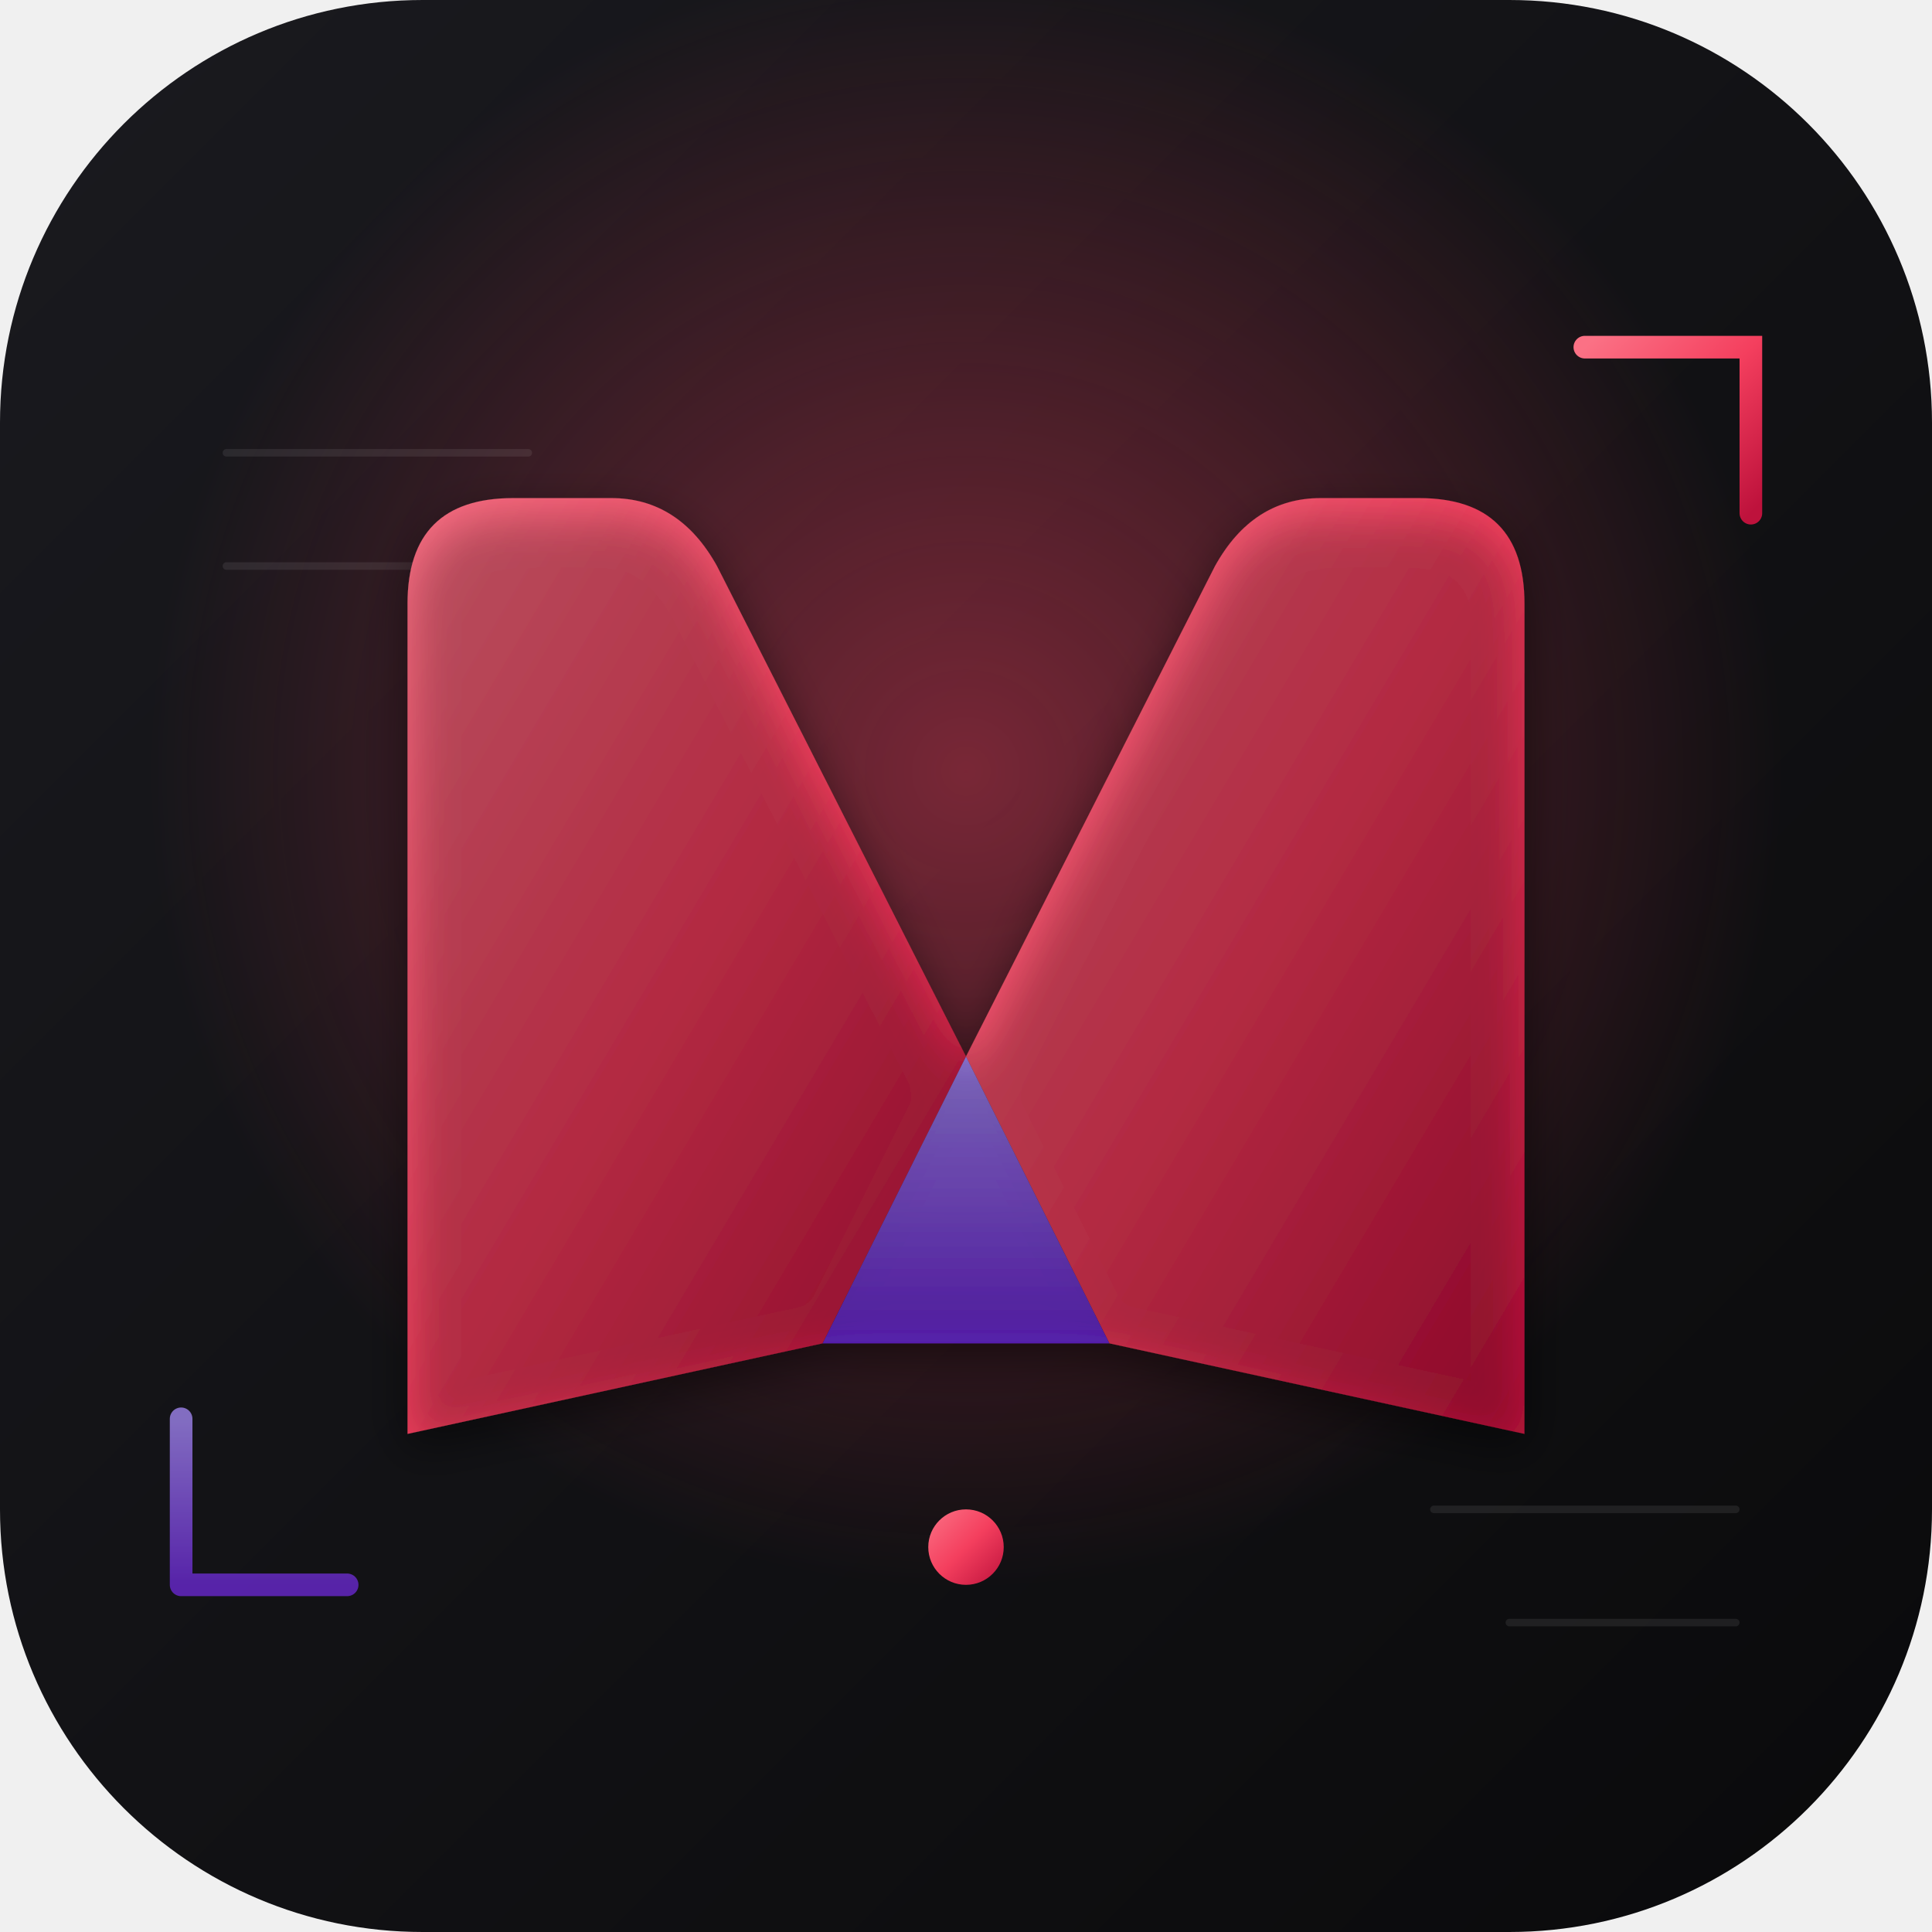
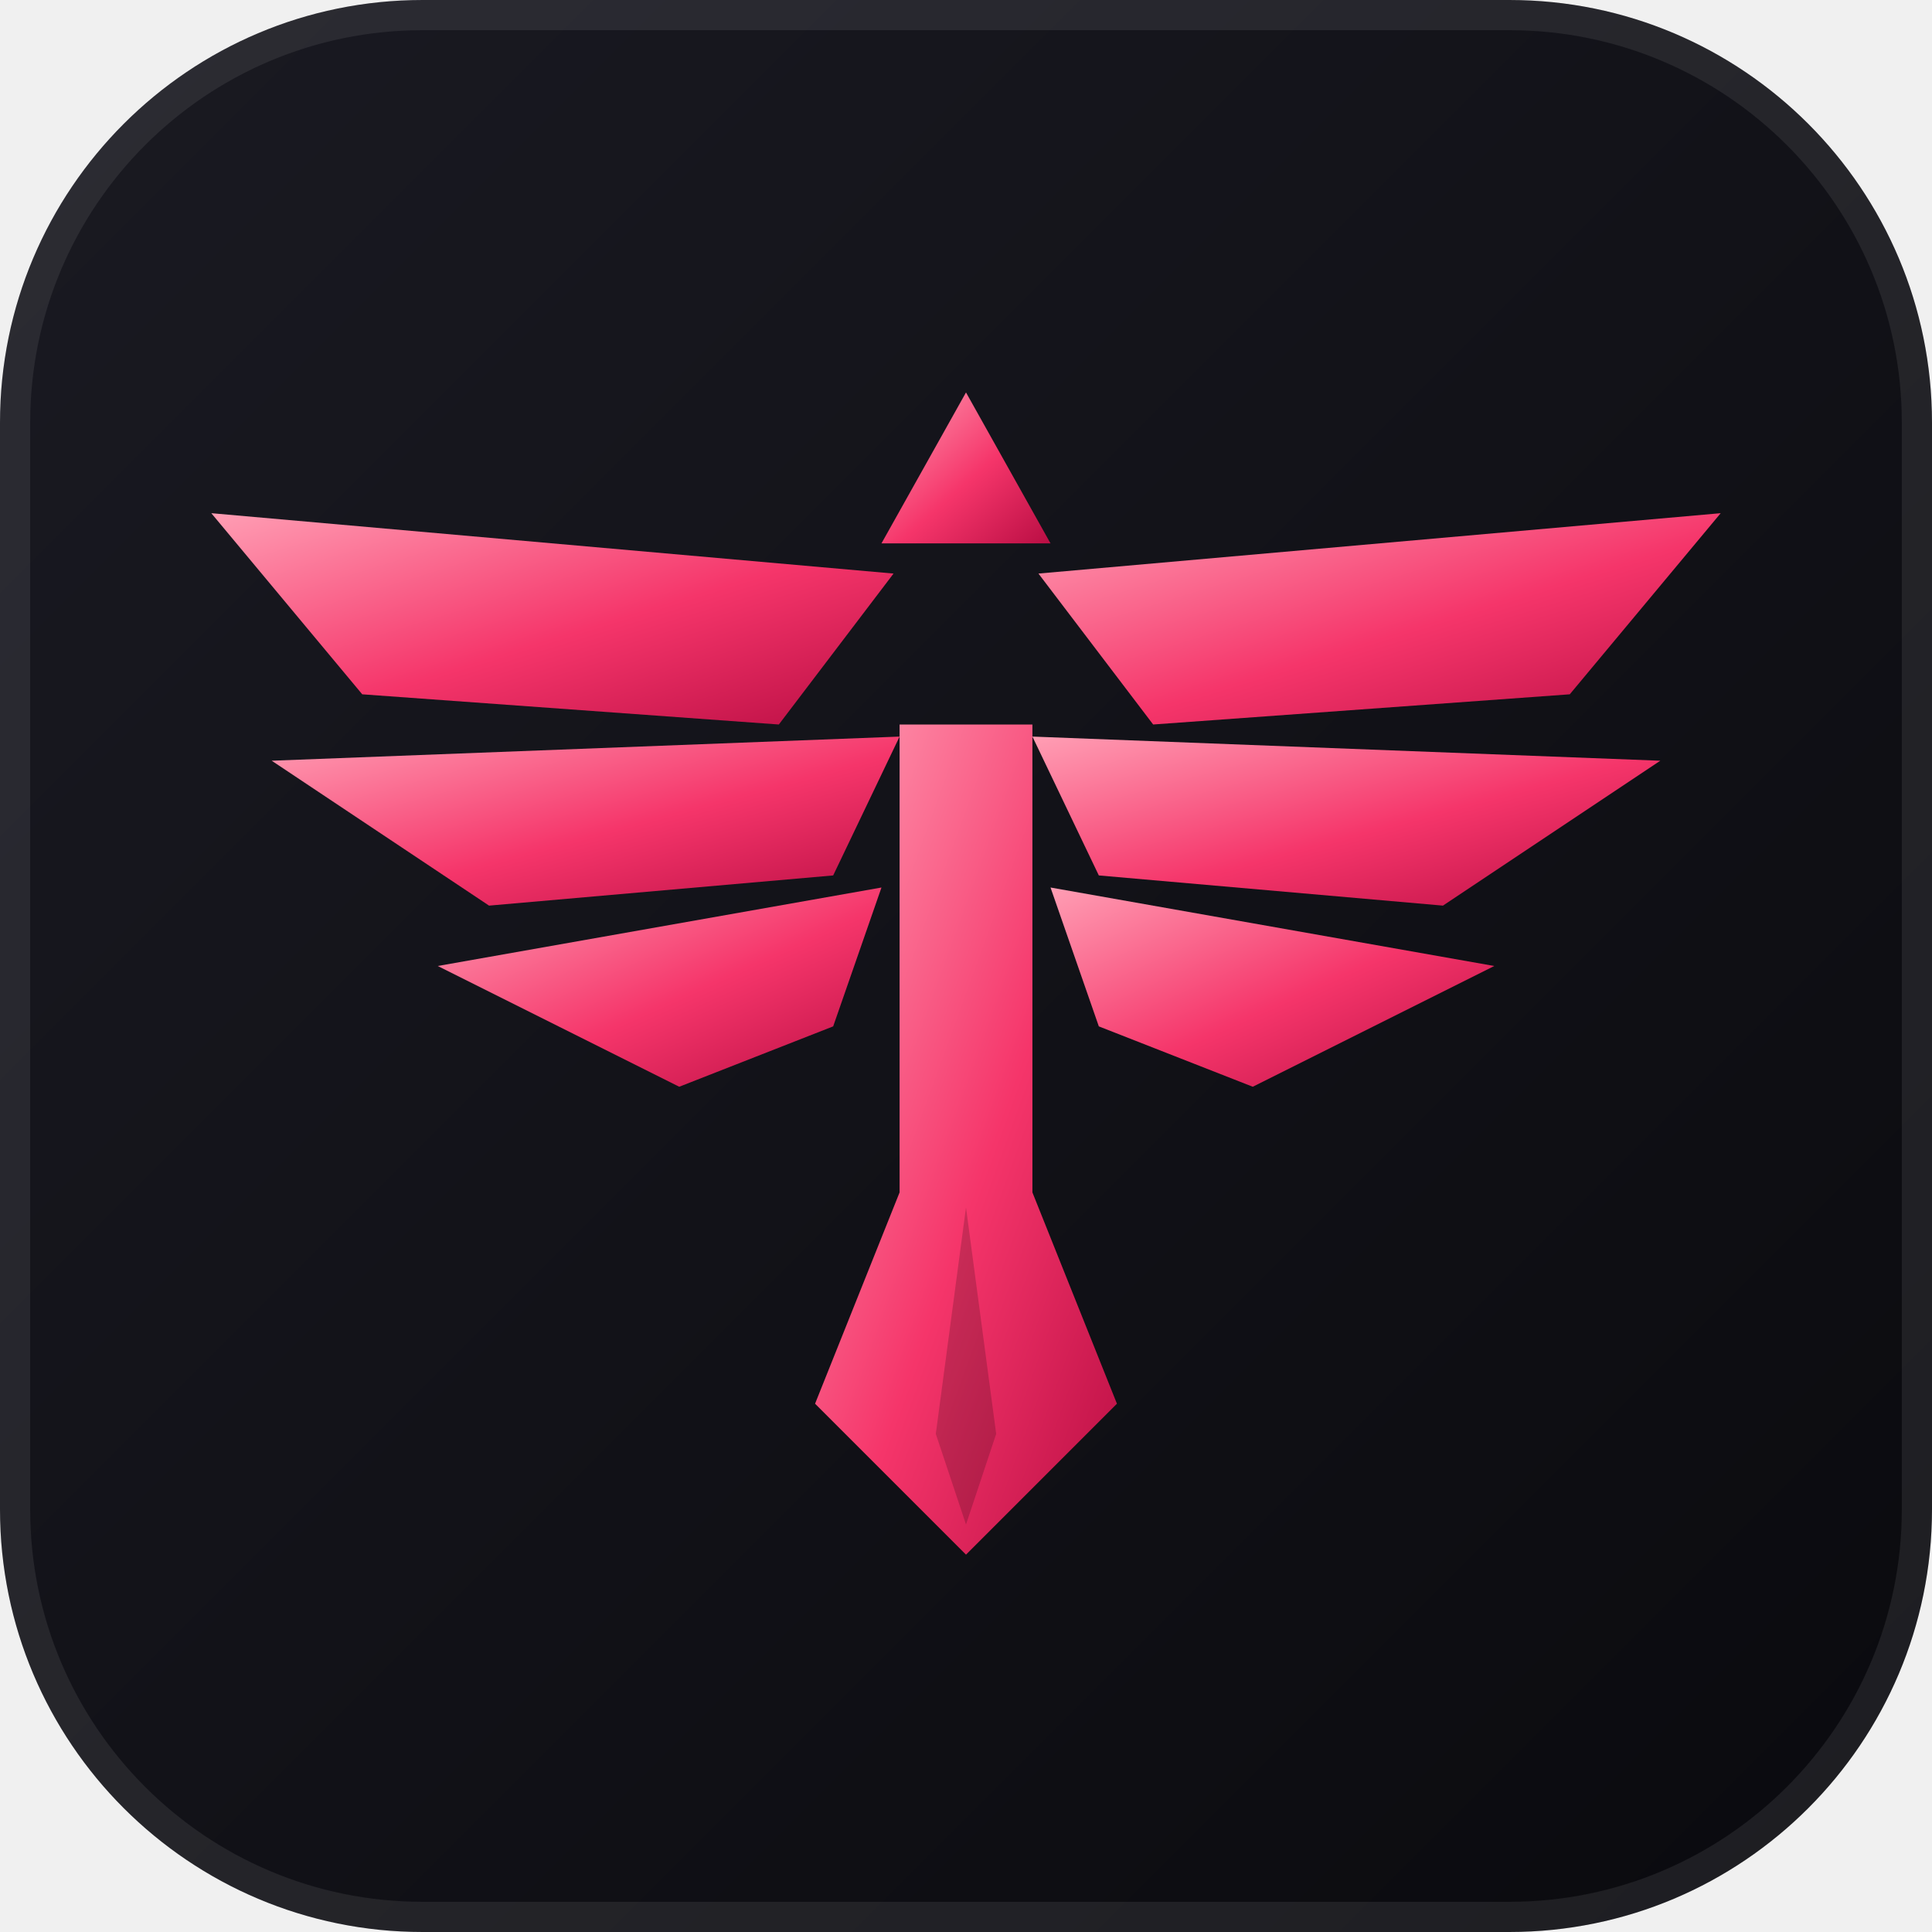
- <svg xmlns="http://www.w3.org/2000/svg" viewBox="0 0 512 512" role="img" aria-label="MoesMan">
+ <svg xmlns="http://www.w3.org/2000/svg" viewBox="0 0 64 64" role="img" aria-label="MoesMan">
  <defs>
    <linearGradient id="bg" x1="0" y1="0" x2="1" y2="1">
-       <stop offset="0%" stop-color="#1a1a1f" />
-       <stop offset="100%" stop-color="#0a0a0b" />
+       <stop offset="0%" stop-color="#1a1a22" />
+       <stop offset="100%" stop-color="#0a0a0e" />
    </linearGradient>
    <linearGradient id="brand" x1="0" y1="0" x2="1" y2="1">
-       <stop offset="0%" stop-color="#fb7185" />
-       <stop offset="50%" stop-color="#f43f5e" />
-       <stop offset="100%" stop-color="#be123c" />
+       <stop offset="0%" stop-color="#ff9eb4" />
+       <stop offset="55%" stop-color="#f5356a" />
+       <stop offset="100%" stop-color="#ba0e44" />
    </linearGradient>
-     <linearGradient id="accent" x1="0" y1="0" x2="0" y2="1">
-       <stop offset="0%" stop-color="#a78bfa" />
-       <stop offset="100%" stop-color="#6d28d9" />
-     </linearGradient>
-     <radialGradient id="glow" cx="0.5" cy="0.4" r="0.6">
-       <stop offset="0%" stop-color="#f43f5e" stop-opacity="0.45" />
-       <stop offset="70%" stop-color="#f43f5e" stop-opacity="0" />
-     </radialGradient>
-     <filter id="innerShadow" x="-50%" y="-50%" width="200%" height="200%">
-       <feGaussianBlur in="SourceAlpha" stdDeviation="6" result="blur" />
-       <feOffset in="blur" dx="0" dy="4" result="offsetBlur" />
-       <feFlood flood-color="#000" flood-opacity="0.5" />
-       <feComposite in2="offsetBlur" operator="in" />
-       <feComposite in2="SourceGraphic" operator="over" />
-     </filter>
  </defs>
-   <rect width="512" height="512" rx="112" fill="url(#bg)" />
-   <rect width="512" height="512" rx="112" fill="url(#glow)" />
-   <g opacity="0.08" stroke="#ffffff" stroke-linecap="round">
-     <line x1="60" y1="120" x2="140" y2="120" stroke-width="2" />
-     <line x1="60" y1="150" x2="110" y2="150" stroke-width="2" />
-     <line x1="380" y1="400" x2="460" y2="400" stroke-width="2" />
-     <line x1="400" y1="430" x2="460" y2="430" stroke-width="2" />
+   <rect width="64" height="64" rx="14" fill="url(#bg)" />
+   <rect x="0.5" y="0.5" width="63" height="63" rx="13.5" fill="none" stroke="rgba(255,255,255,0.08)" />
+   <g fill="url(#brand)">
+     <path d="M32 13 L29.2 18 L34.8 18 Z" />
+     <path d="M34.4 19 L57 17 L52 23 L38.2 24 Z" />
+     <path d="M34.2 24.4 L55 25.2 L47.8 30 L36.4 29 Z" />
+     <path d="M34.8 29.4 L49.5 32 L41.5 36 L36.4 34 Z" />
+     <path d="M29.6 19 L7 17 L12 23 L25.8 24 Z" />
+     <path d="M29.8 24.4 L9 25.2 L16.2 30 L27.6 29 Z" />
+     <path d="M29.2 29.4 L14.5 32 L22.5 36 L27.6 34 Z" />
+     <path d="M29.8 24 L29.8 39.5 L27 46.5 L32 51.5 L37 46.5 L34.2 39.5 L34.2 24 Z" />
+     <path d="M32 40 L31 47.5 L32 50.5 L33 47.5 Z" fill="rgba(0,0,0,0.18)" />
  </g>
-   <g filter="url(#innerShadow)">
-     <path d="M 108 380          L 108 160          Q 108 132 136 132          L 162 132          Q 180 132 190 150          L 256 280          L 218 356          Z" fill="url(#brand)" />
-     <path d="M 404 380          L 404 160          Q 404 132 376 132          L 350 132          Q 332 132 322 150          L 256 280          L 294 356          Z" fill="url(#brand)" />
-     <path d="M 218 356          L 256 280          L 294 356          Z" fill="url(#accent)" opacity="0.95" />
-   </g>
-   <path d="M 420 92 L 464 92 L 464 136" fill="none" stroke="url(#brand)" stroke-width="6" stroke-linecap="round" />
-   <path d="M 48 420 L 48 376 M 48 420 L 92 420" fill="none" stroke="url(#accent)" stroke-width="6" stroke-linecap="round" opacity="0.75" />
-   <circle cx="256" cy="410" r="10" fill="url(#brand)" />
</svg>
